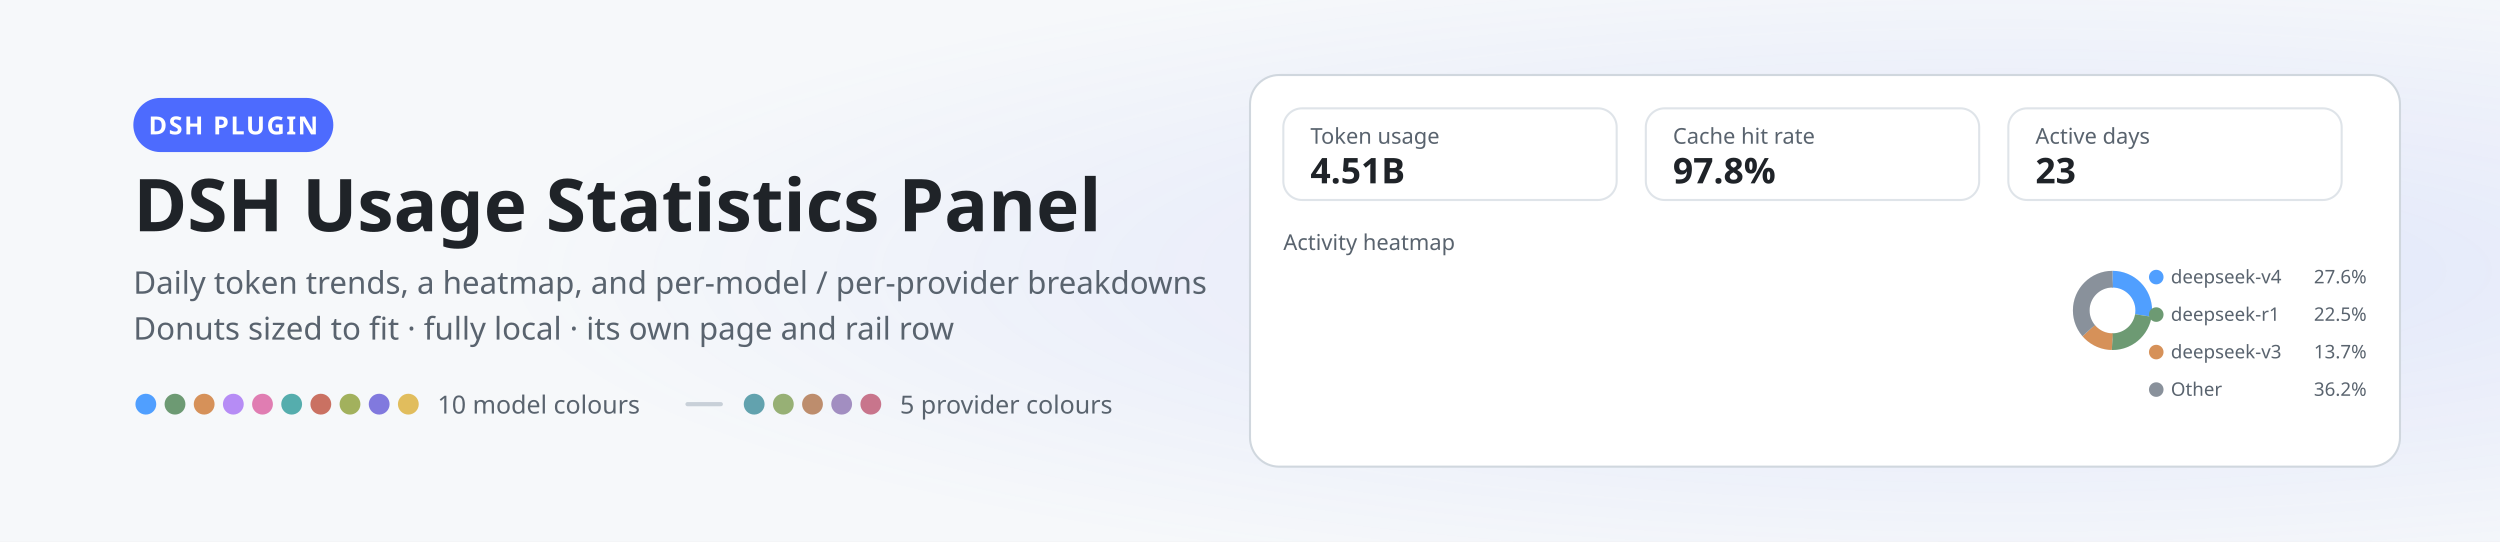
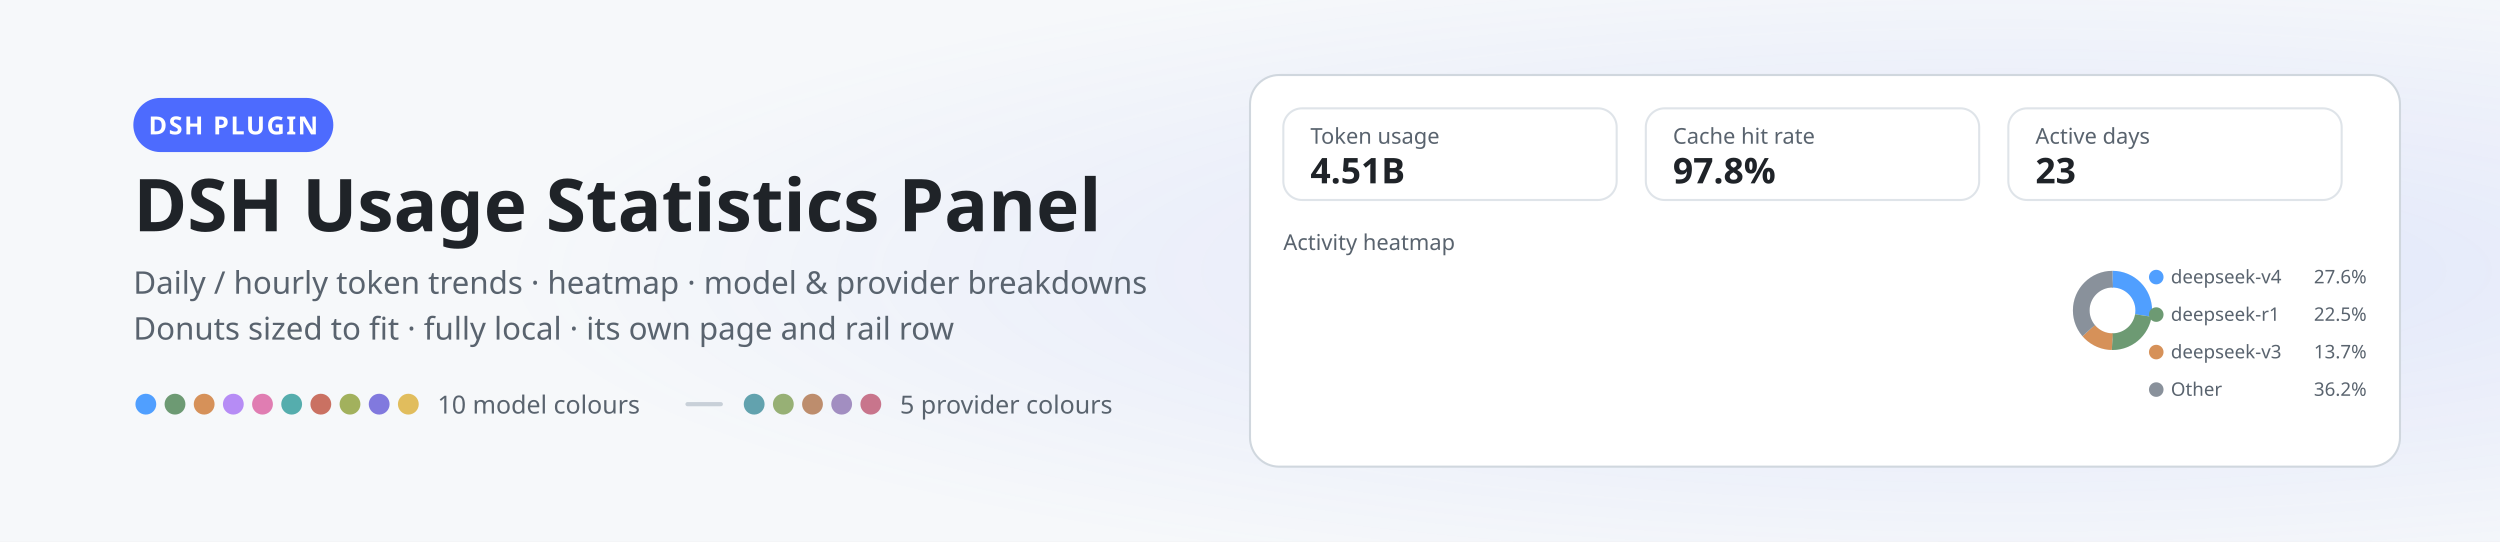
<svg xmlns="http://www.w3.org/2000/svg" width="1200" height="260" viewBox="0 0 1200 260" font-family="system-ui,Segoe UI,sans-serif">
  <defs>
    <radialGradient id="gl" cx=".8" cy=".5" r=".6">
      <stop offset="0" stop-color="#4D6BFE" stop-opacity=".13" />
      <stop offset="1" stop-color="#4D6BFE" stop-opacity="0" />
    </radialGradient>
    <clipPath id="hw">
      <rect x="614" y="124" height="62" width="0">
        <animate attributeName="width" dur="6.4s" repeatCount="indefinite" values="0;0;172;172" keyTimes="0;.125;.312;1" />
      </rect>
    </clipPath>
    <clipPath id="tw">
      <rect x="800" y="110" height="94" width="0">
        <animate attributeName="width" dur="6.4s" repeatCount="indefinite" values="0;0;166;166" keyTimes="0;.188;.406;1" />
      </rect>
    </clipPath>
  </defs>
  <rect width="1200" height="260" fill="#F6F8FA" />
  <rect width="1200" height="260" fill="url(#gl)" />
  <rect x="64" y="47" width="96" height="26" rx="13" fill="#4D6BFE" />
  <text x="112" y="64.5" font-size="12" font-weight="600" letter-spacing=".8" fill="#fff" text-anchor="middle">DSH PLUGIN</text>
  <text x="64" y="111" font-size="35" font-weight="700" fill="#1F2328" textLength="470">DSH Usage Statistics Panel</text>
-   <text x="64" y="141" font-size="15" fill="#59636E">Daily token trends, a heatmap, and per-model / per-provider breakdowns</text>
+   <text x="64" y="141" font-size="15" fill="#59636E">Daily / hourly token trends · heatmap · model &amp; provider breakdowns</text>
  <text x="64" y="163" font-size="15" fill="#59636E">Donuts sized to fit · fully local · its own page and rail row</text>
  <circle cx="70" cy="194" r="5" fill="#509FFF" />
  <circle cx="84" cy="194" r="5" fill="#6D9A73" />
  <circle cx="98" cy="194" r="5" fill="#D69159" />
  <circle cx="112" cy="194" r="5" fill="#B68CF5" />
  <circle cx="126" cy="194" r="5" fill="#E07DB2" />
  <circle cx="140" cy="194" r="5" fill="#55ADAD" />
  <circle cx="154" cy="194" r="5" fill="#CA7162" />
  <circle cx="168" cy="194" r="5" fill="#A2B15D" />
  <circle cx="182" cy="194" r="5" fill="#8179DE" />
  <circle cx="196" cy="194" r="5" fill="#E1BD5D" />
  <text x="210" y="198.5" font-size="12" fill="#59636E">10 model colours</text>
  <path d="M330 194h16" stroke="#C8D0D8" stroke-width="2" stroke-linecap="round" />
  <circle cx="362" cy="194" r="5" fill="#62A2AE" />
  <circle cx="376" cy="194" r="5" fill="#97B075" />
  <circle cx="390" cy="194" r="5" fill="#BD8D6D" />
  <circle cx="404" cy="194" r="5" fill="#A28EC1" />
  <circle cx="418" cy="194" r="5" fill="#C8758C" />
  <text x="432" y="198.5" font-size="12" fill="#59636E">5 provider colours</text>
  <rect x="600" y="36" width="552" height="188" rx="14" fill="#FFF" stroke="#D0D7DE" />
  <g font-size="10.5" fill="#59636E">
    <rect x="616" y="52" width="160" height="44" rx="9" fill="#FFF" stroke="#DFE4E9" />
    <text x="629" y="69">Token usage</text>
    <text x="629" y="88" font-size="17" font-weight="600" fill="#1F2328">4.51B</text>
    <rect x="790" y="52" width="160" height="44" rx="9" fill="#FFF" stroke="#DFE4E9" />
    <text x="803" y="69">Cache hit rate</text>
    <text x="803" y="88" font-size="17" font-weight="600" fill="#1F2328">97.8%</text>
    <rect x="964" y="52" width="160" height="44" rx="9" fill="#FFF" stroke="#DFE4E9" />
    <text x="977" y="69">Active days</text>
    <text x="977" y="88" font-size="17" font-weight="600" fill="#1F2328">23</text>
  </g>
  <g>
    <animate attributeName="opacity" dur="6.4s" repeatCount="indefinite" values="1;1;0;0" keyTimes="0;.875;.938;1" />
    <text x="616" y="120" font-size="10.5" fill="#59636E">Activity heatmap</text>
    <g clip-path="url(#hw)">
      <path fill="#EBEDF0" d="M616 126h9v9h-9zM640 126h9v9h-9zM664 126h9v9h-9zM700 126h9v9h-9zM748 126h9v9h-9zM628 138h9v9h-9zM676 138h9v9h-9zM712 138h9v9h-9zM760 138h9v9h-9zM616 150h9v9h-9zM652 150h9v9h-9zM688 150h9v9h-9zM736 150h9v9h-9zM772 150h9v9h-9zM628 162h9v9h-9zM676 162h9v9h-9zM712 162h9v9h-9zM748 162h9v9h-9zM616 174h9v9h-9zM652 174h9v9h-9zM700 174h9v9h-9zM760 174h9v9h-9z" />
      <path fill="#D5DCFF" d="M628 126h9v9h-9zM676 126h9v9h-9zM724 126h9v9h-9zM760 126h9v9h-9zM616 138h9v9h-9zM652 138h9v9h-9zM688 138h9v9h-9zM736 138h9v9h-9zM772 138h9v9h-9zM640 150h9v9h-9zM676 150h9v9h-9zM724 150h9v9h-9zM640 162h9v9h-9zM664 162h9v9h-9zM700 162h9v9h-9zM736 162h9v9h-9zM772 162h9v9h-9zM628 174h9v9h-9zM688 174h9v9h-9zM736 174h9v9h-9zM772 174h9v9h-9z" />
      <path fill="#B8C6FF" d="M652 126h9v9h-9zM712 126h9v9h-9zM772 126h9v9h-9zM664 138h9v9h-9zM724 138h9v9h-9zM628 150h9v9h-9zM700 150h9v9h-9zM760 150h9v9h-9zM616 162h9v9h-9zM724 162h9v9h-9zM664 174h9v9h-9zM712 174h9v9h-9zM748 174h9v9h-9z" />
      <path fill="#9DB0FF" d="M688 126h9v9h-9zM640 138h9v9h-9zM748 138h9v9h-9zM712 150h9v9h-9zM652 162h9v9h-9zM760 162h9v9h-9zM676 174h9v9h-9z" />
      <path fill="#7990FE" d="M736 126h9v9h-9zM700 138h9v9h-9zM664 150h9v9h-9zM688 162h9v9h-9zM640 174h9v9h-9zM724 174h9v9h-9z" />
      <path fill="#4D6BFE" d="M748 150h9v9h-9z" />
    </g>
    <g clip-path="url(#tw)">
      <path d="M800 200.5H966" stroke="#E7EAEE" />
      <path fill="#509FFF" d="M804 200v-12h11v12zM825 200v-7h11v7zM846 200v-17h11v17zM867 200v-8h11v8zM888 200v-21h11v21zM909 200v-11h11v11zM930 200v-18h11v18zM951 200v-29h11v29z" />
      <path fill="#6D9A73" d="M804 188v-7h11v7zM825 193v-4h11v4zM846 183v-10h11v10zM867 192v-5h11v5zM888 179v-13h11v13zM909 189v-7h11v7zM930 182v-11h11v11zM951 171v-17h11v17z" />
      <path fill="#D69159" d="M804 181v-5h11v5zM825 189v-4h11v4zM846 173v-7h11v7zM867 187v-3h11v3zM888 166v-8h11v8zM909 182v-4h11v4zM930 171v-7h11v7zM951 154v-12h11v12z" />
      <path d="M804 122C826 119 846 124 868 121S908 115 930 118 956 114 962 115" fill="none" stroke="#4D6BFE" stroke-width="2.5" />
    </g>
    <g>
      <circle cx="1014" cy="149" r="15" fill="none" stroke="#EBEDF0" stroke-width="8" />
      <circle cx="1014" cy="149" r="15" fill="none" stroke="#509FFF" stroke-width="8" stroke-dasharray="26.01 68.24" stroke-dashoffset="0" transform="rotate(-90 1014 149)" />
      <circle cx="1014" cy="149" r="15" fill="none" stroke="#6D9A73" stroke-width="8" stroke-dasharray="21.21 73.04" stroke-dashoffset="-26.01" transform="rotate(-90 1014 149)" />
      <circle cx="1014" cy="149" r="15" fill="none" stroke="#D69159" stroke-width="8" stroke-dasharray="12.91 81.34" stroke-dashoffset="-47.22" transform="rotate(-90 1014 149)" />
      <circle cx="1014" cy="149" r="15" fill="none" stroke="#89919B" stroke-width="8" stroke-dasharray="34.12 60.13" stroke-dashoffset="-60.13" transform="rotate(-90 1014 149)" />
    </g>
    <g font-size="9" fill="#59636E">
      <animate attributeName="opacity" dur="6.4s" repeatCount="indefinite" values="0;0;1;1" keyTimes="0;.547;.609;1" />
      <circle cx="1035" cy="133" r="3.5" fill="#509FFF" />
      <text x="1042" y="136">deepseek-v4</text>
      <text x="1136" y="136" text-anchor="end">27.6%</text>
      <circle cx="1035" cy="151" r="3.5" fill="#6D9A73" />
      <text x="1042" y="154">deepseek-r1</text>
      <text x="1136" y="154" text-anchor="end">22.5%</text>
      <circle cx="1035" cy="169" r="3.5" fill="#D69159" />
      <text x="1042" y="172">deepseek-v3</text>
      <text x="1136" y="172" text-anchor="end">13.7%</text>
      <circle cx="1035" cy="187" r="3.5" fill="#89919B" />
      <text x="1042" y="190">Other</text>
      <text x="1136" y="190" text-anchor="end">36.2%</text>
    </g>
  </g>
</svg>
